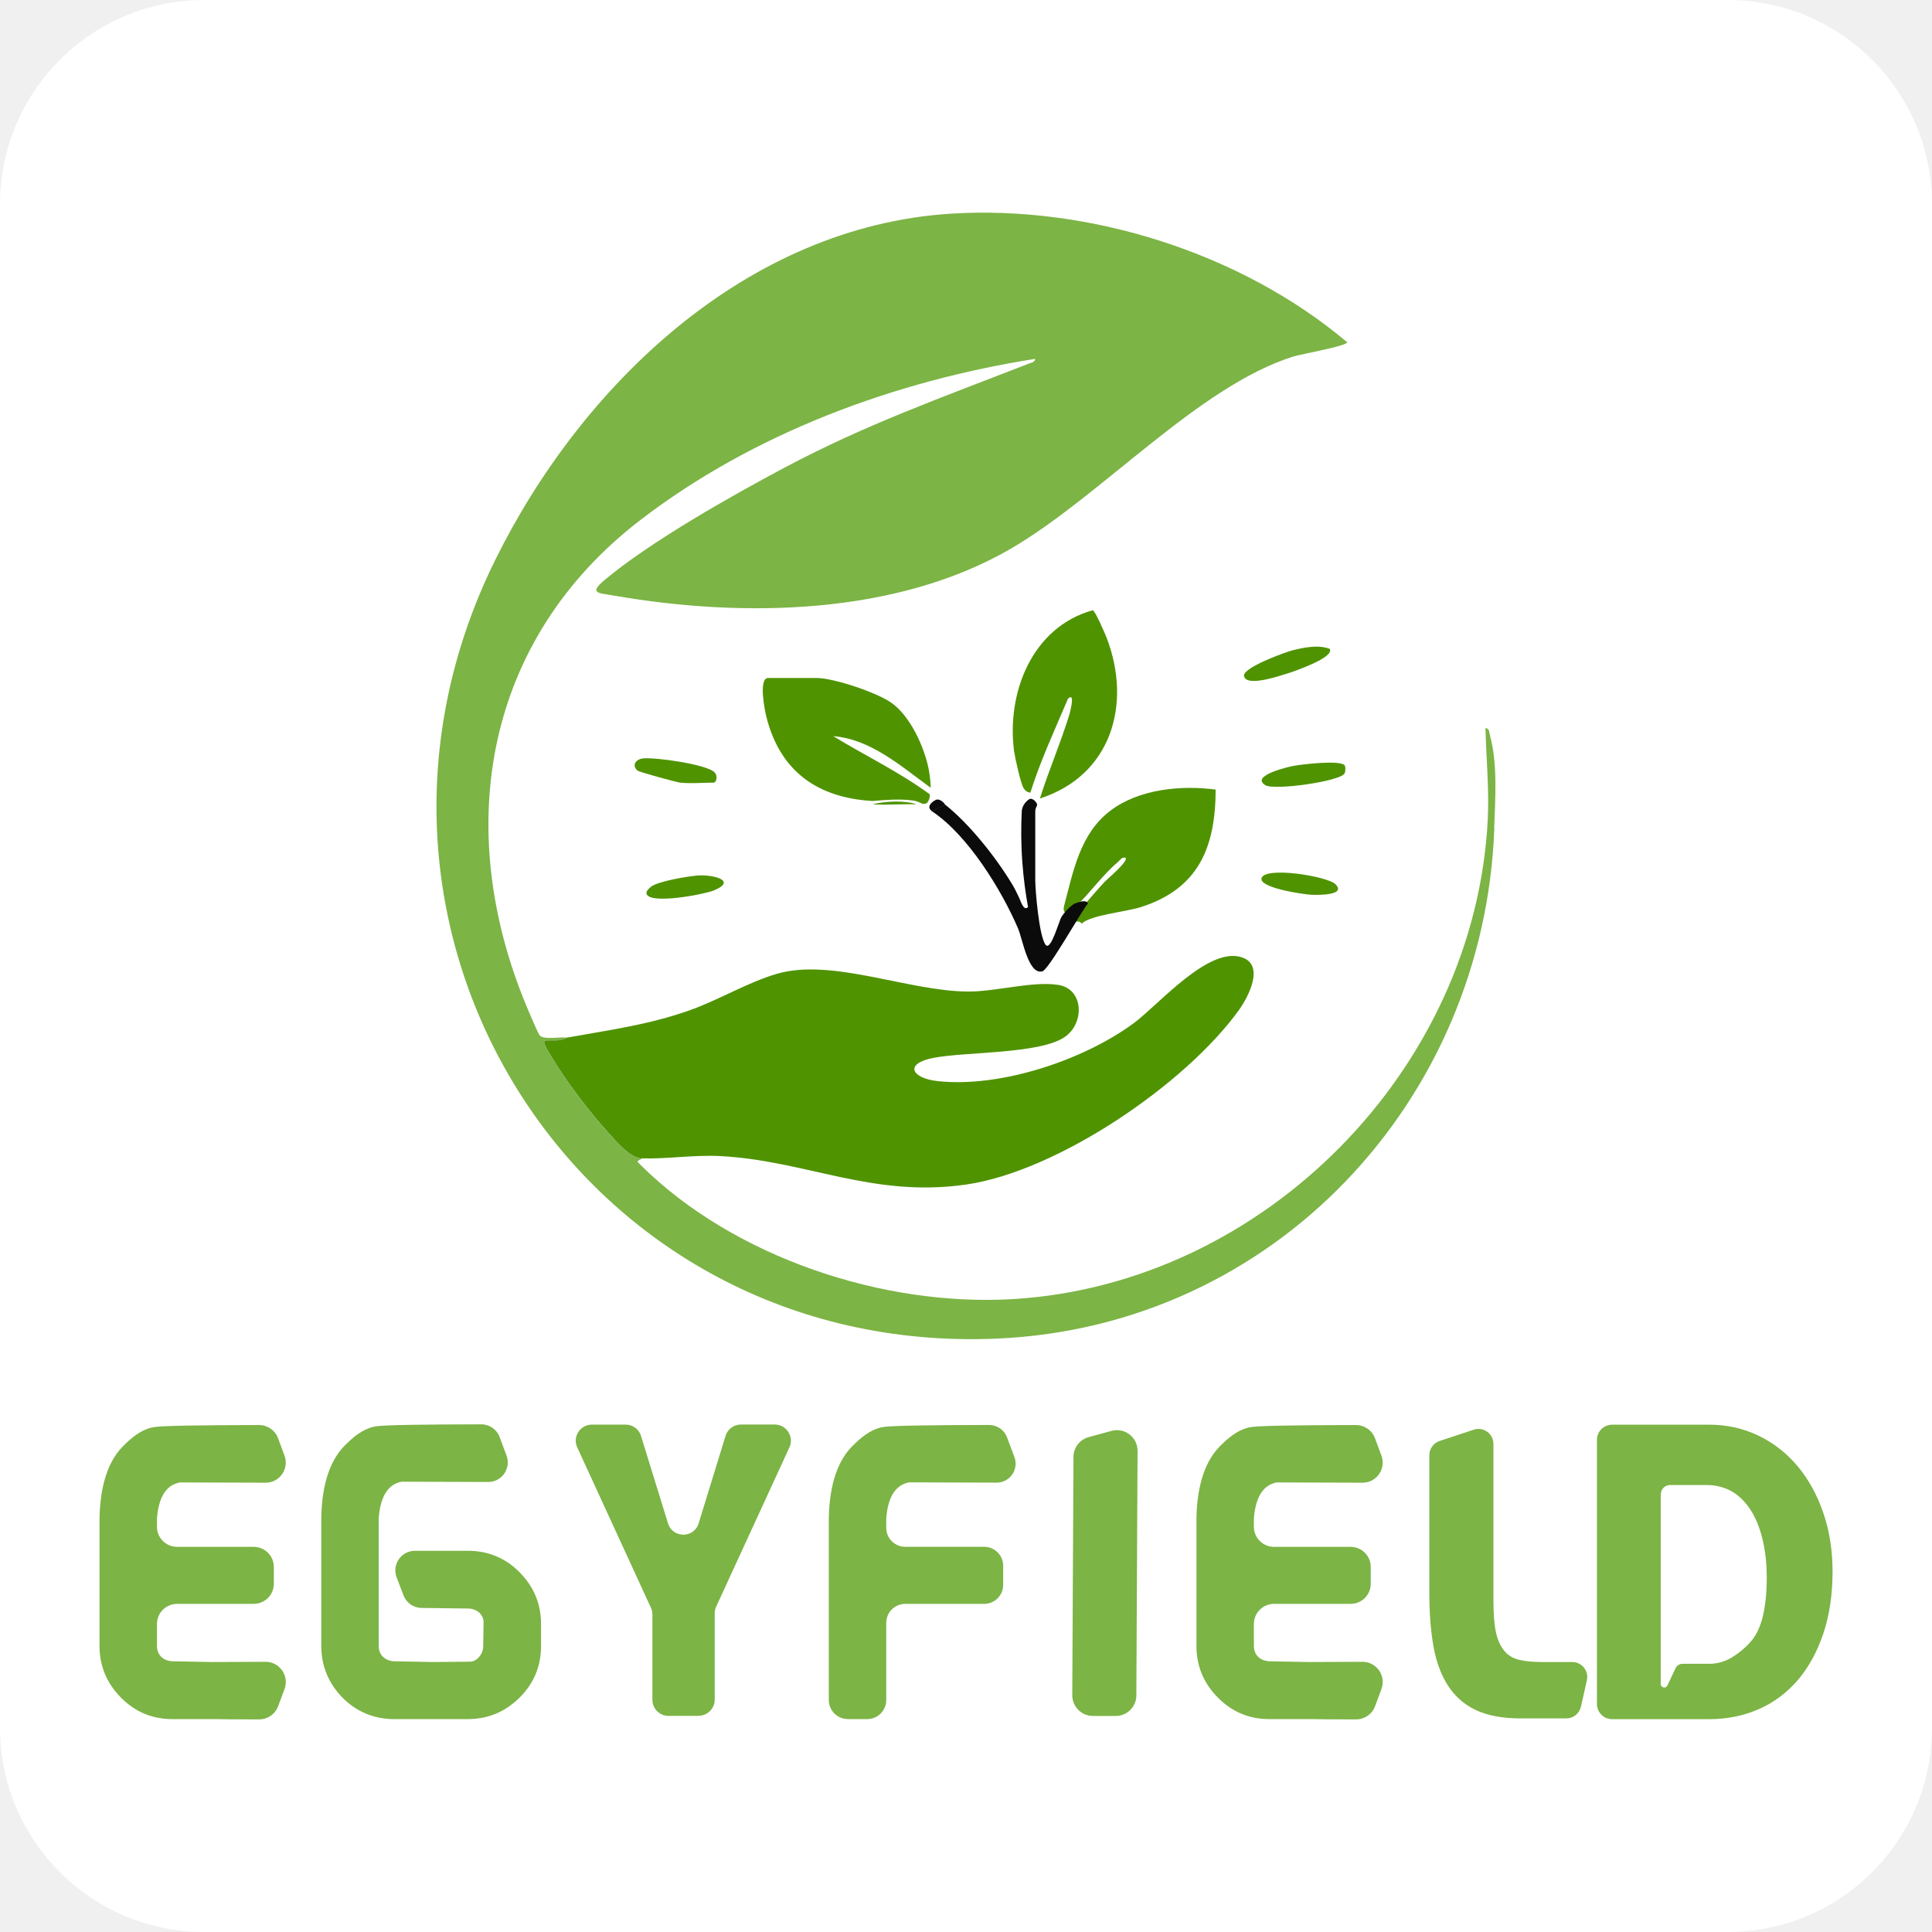
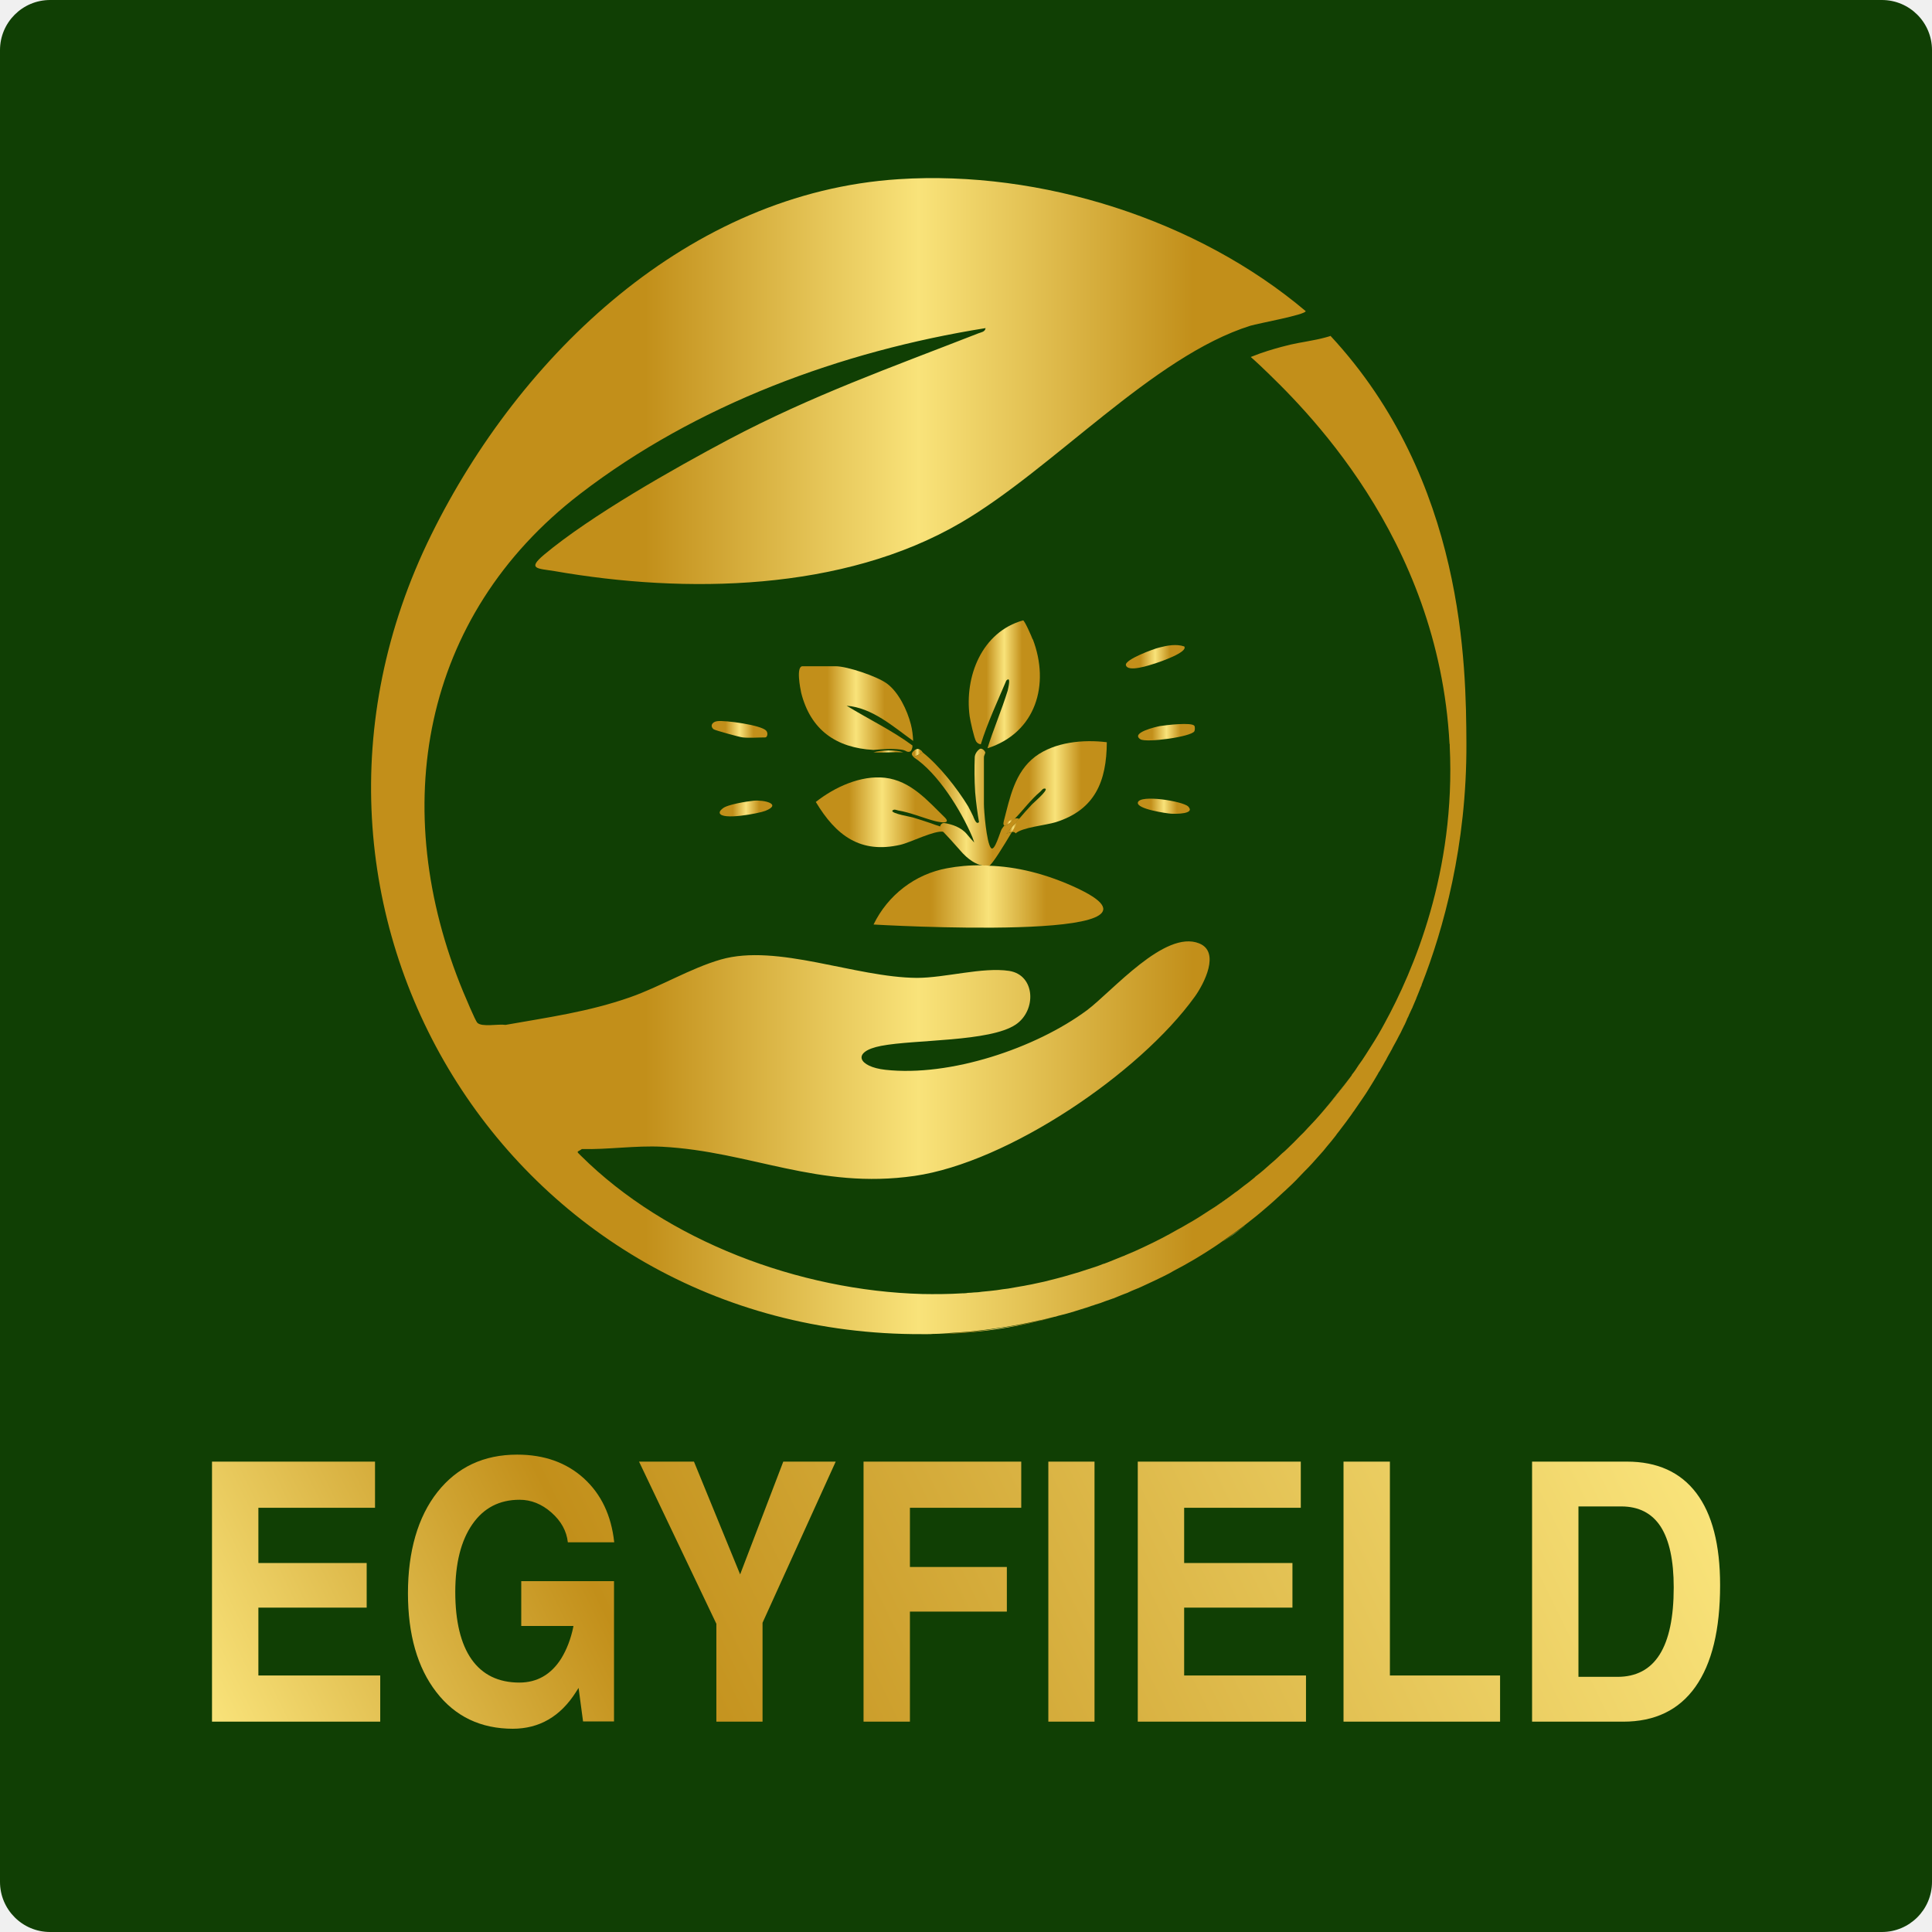
- <svg xmlns="http://www.w3.org/2000/svg" id="Layer_2" data-name="Layer 2" viewBox="0 0 270.43 270.43">
+ <svg xmlns="http://www.w3.org/2000/svg" xmlns:xlink="http://www.w3.org/1999/xlink" id="Layer_2" data-name="Layer 2" viewBox="0 0 185.36 185.36">
  <defs>
    <style>
      .cls-1 {
-         fill: #0b0b0b;
+         fill: url(#linear-gradient-15);
      }

      .cls-2 {
-         fill: #7cb445;
+         fill: url(#linear-gradient-13);
      }

      .cls-3 {
-         fill: #4f9300;
+         fill: url(#linear-gradient-2);
      }

      .cls-4 {
-         fill: #fff;
+         fill: url(#linear-gradient-10);
      }

      .cls-5 {
-         fill: #878787;
+         fill: url(#linear-gradient-12);
+       }
+ 
+       .cls-6 {
+         fill: #103f04;
+       }
+ 
+       .cls-7 {
+         fill: url(#linear-gradient-4);
+       }
+ 
+       .cls-8 {
+         fill: url(#linear-gradient-3);
+       }
+ 
+       .cls-9 {
+         fill: url(#linear-gradient-5);
+       }
+ 
+       .cls-10 {
+         fill: url(#linear-gradient-22);
+       }
+ 
+       .cls-11 {
+         fill: url(#linear-gradient-8);
+       }
+ 
+       .cls-12 {
+         fill: url(#linear-gradient-14);
+       }
+ 
+       .cls-13 {
+         fill: url(#linear-gradient-20);
+       }
+ 
+       .cls-14 {
+         fill: url(#linear-gradient-17);
+       }
+ 
+       .cls-15 {
+         fill: url(#linear-gradient-7);
+       }
+ 
+       .cls-16 {
+         fill: url(#linear-gradient-9);
+       }
+ 
+       .cls-17 {
+         fill: url(#linear-gradient-11);
+       }
+ 
+       .cls-18 {
+         fill: url(#linear-gradient-19);
+       }
+ 
+       .cls-19 {
+         fill: url(#linear-gradient-6);
+       }
+ 
+       .cls-20 {
+         fill: url(#linear-gradient-21);
+       }
+ 
+       .cls-21 {
+         fill: url(#linear-gradient-16);
+       }
+ 
+       .cls-22 {
+         fill: url(#linear-gradient);
+       }
+ 
+       .cls-23 {
+         fill: url(#linear-gradient-23);
+       }
+ 
+       .cls-24 {
+         fill: url(#linear-gradient-18);
      }
    </style>
+     <linearGradient id="linear-gradient" x1="28.65" y1="182.23" x2="152.48" y2="121.83" gradientUnits="userSpaceOnUse">
+       <stop offset="0" stop-color="#f9e37a" />
+       <stop offset="0" stop-color="#f9e37a" />
+       <stop offset=".28" stop-color="#c28f1a" />
+       <stop offset="1" stop-color="#f9e37a" />
+     </linearGradient>
+     <linearGradient id="linear-gradient-2" x1="103.55" y1="125.53" x2="104.73" y2="125.53" gradientUnits="userSpaceOnUse">
+       <stop offset=".25" stop-color="#c28f1a" />
+       <stop offset=".5" stop-color="#f9e37a" />
+       <stop offset=".75" stop-color="#c28f1a" />
+     </linearGradient>
+     <linearGradient id="linear-gradient-3" x1="90.58" y1="127.18" x2="101.16" y2="127.18" xlink:href="#linear-gradient-2" />
+     <linearGradient id="linear-gradient-4" x1="116.06" y1="115.37" x2="118.25" y2="115.37" xlink:href="#linear-gradient-2" />
+     <linearGradient id="linear-gradient-5" x1="126.91" y1="104.91" x2="129.67" y2="104.91" xlink:href="#linear-gradient-2" />
+     <linearGradient id="linear-gradient-6" x1="35.62" y1="72.58" x2="140.71" y2="72.58" xlink:href="#linear-gradient-2" />
+     <linearGradient id="linear-gradient-7" x1="76.65" y1="68.03" x2="87.61" y2="68.03" xlink:href="#linear-gradient-2" />
+     <linearGradient id="linear-gradient-8" x1="96.26" y1="75.53" x2="106.19" y2="75.53" xlink:href="#linear-gradient-2" />
+     <linearGradient id="linear-gradient-9" x1="78.27" y1="77.93" x2="91.01" y2="77.93" xlink:href="#linear-gradient-2" />
+     <linearGradient id="linear-gradient-10" x1="92.94" y1="65.65" x2="99.75" y2="65.65" xlink:href="#linear-gradient-2" />
+     <linearGradient id="linear-gradient-11" x1="96.37" y1="78.87" x2="97.35" y2="78.87" xlink:href="#linear-gradient-2" />
+     <linearGradient id="linear-gradient-12" x1="96.57" y1="79.26" x2="97.84" y2="79.26" xlink:href="#linear-gradient-2" />
+     <linearGradient id="linear-gradient-13" x1="87.56" y1="72.24" x2="88.54" y2="72.24" xlink:href="#linear-gradient-2" />
+     <linearGradient id="linear-gradient-14" x1="108.01" y1="63.01" x2="113.65" y2="63.01" xlink:href="#linear-gradient-2" />
+     <linearGradient id="linear-gradient-15" x1="109.18" y1="70.24" x2="114.64" y2="70.24" xlink:href="#linear-gradient-2" />
+     <linearGradient id="linear-gradient-16" x1="68.28" y1="69.98" x2="73.62" y2="69.98" xlink:href="#linear-gradient-2" />
+     <linearGradient id="linear-gradient-17" x1="69.05" y1="77.57" x2="74.09" y2="77.57" xlink:href="#linear-gradient-2" />
+     <linearGradient id="linear-gradient-18" x1="109.17" y1="77.36" x2="114.16" y2="77.36" xlink:href="#linear-gradient-2" />
+     <linearGradient id="linear-gradient-19" x1="83.8" y1="72.09" x2="86.66" y2="72.09" xlink:href="#linear-gradient-2" />
+     <linearGradient id="linear-gradient-20" x1="87.5" y1="72.26" x2="88.54" y2="72.26" xlink:href="#linear-gradient-2" />
+     <linearGradient id="linear-gradient-21" x1="87.66" y1="77.45" x2="97.77" y2="77.45" xlink:href="#linear-gradient-2" />
+     <linearGradient id="linear-gradient-22" x1="83.82" y1="86.01" x2="105.86" y2="86.01" xlink:href="#linear-gradient-2" />
+     <linearGradient id="linear-gradient-23" x1="117.37" y1="118.34" x2="119.46" y2="118.34" xlink:href="#linear-gradient-2" />
  </defs>
  <g id="Layer_1-2" data-name="Layer 1">
-     <rect class="cls-4" x="0" width="270.43" height="270.43" rx="28.6" ry="28.6" />
+     <rect class="cls-6" width="185.36" height="185.36" rx="4.81" ry="4.81" />
    <g>
-       <g>
-         <path class="cls-2" d="M209.17,115.85c-1.36,38.24-30.84,69.83-69.63,71.52-58.13,2.54-95.96-56.85-70.23-108.97,12.11-24.53,35.15-46.66,63.75-48.49,19.39-1.23,40.72,5.5,55.51,18,0,.51-6.54,1.68-7.53,1.99-13.31,4.18-26.92,19.54-39.53,26.89-16.06,9.35-37.53,9.7-55.44,6.6-2.32-.4-3.74-.28-1.4-2.24,6.38-5.34,17.7-11.74,25.18-15.71,11.42-6.07,22.16-9.86,34.07-14.51.39-.16.9-.18.99-.7-19.7,3.11-39.46,10.4-55.34,22.61-21.69,16.7-26.24,42.96-15.93,67.86.27.65,1.67,3.99,1.91,4.24.63.65,2.88.15,3.85.3-.06,0-.34.25-.74.32-2.49.46-3.42-.87-1.36,2.55,1.96,3.25,5.21,7.56,7.78,10.36,1.18,1.28,3.1,3.63,4.77,3.68-.66.48-.87.24-.16.94,13.06,12.94,34.03,19.88,52.28,18.74,35.01-2.19,64.54-32.16,66.28-67.17.21-4.25-.23-8.53-.32-12.77.59.11.51.64.63,1.06,1.09,3.96.73,8.89.59,12.91Z" />
-         <path class="cls-5" d="M89.87,162.14c-1.68-.05-3.59-2.4-4.77-3.68-2.56-2.8-5.82-7.11-7.78-10.36-2.06-3.41-1.12-2.08,1.36-2.55.4-.07.68-.31.74-.32.13.83-.67,1.2-2.41,1.12-.06,1.27,9.46,13.92,12.45,15.1l.42.69Z" />
-         <path class="cls-3" d="M173.45,141.34c-7.5,10.44-25.46,22.64-38.25,24.47-13.13,1.88-22.3-3.35-34.4-3.99-3.63-.19-7.52.43-10.93.32-1.68-.05-3.59-2.4-4.77-3.68-2.56-2.8-5.82-7.11-7.78-10.36-2.06-3.41-1.12-2.08,1.36-2.55.4-.07.68-.31.74-.32,5.84-1.05,11.33-1.78,16.99-3.77,4.14-1.45,8.23-3.96,12.36-5.16,7.73-2.23,18.36,2.46,26.76,2.49,3.86.02,8.99-1.49,12.59-.93,3.58.55,3.76,5.36.89,7.31-3.52,2.38-13.77,2.03-18.32,2.9-4.18.79-3.13,2.86.57,3.26,8.78.95,20.43-2.93,27.46-8.13,3.52-2.61,10.64-11.01,15.32-9.12,2.94,1.19.66,5.51-.59,7.25Z" />
-         <path class="cls-3" d="M116.61,103.03c4.52,2.76,9.28,5.03,13.53,8.15.04.33-.04.67-.23,1.01-.17.32-.58.42-.91.26-.03-.01-.06-.03-.09-.04-.39-.19-.81-.33-1.24-.38-1.83-.22-3.7-.07-5.53.09-7.65-.44-12.92-4.09-14.86-11.75-.23-.91-1.15-5.47.25-5.47h6.76c2.43,0,8.59,2.07,10.59,3.55,2.45,1.82,4.2,5.54,4.94,8.44.26,1.01.44,2.34.46,3.38-4.11-2.97-8.39-6.83-13.68-7.23Z" />
-         <path class="cls-3" d="M170.16,110.53c-.02,8.09-2.41,13.87-10.47,16.44-2.09.67-6.99,1.09-8.29,2.32-.03-.06-.08-.11-.12-.14-.2-.19-.5-.19-.81-.12-.09.02-.19.05-.28.07-.13.05-.26.09-.38.12-.09.03-.17.06-.25.07,1.65-1.96,3.32-3.97,5.06-5.86.25-.28,3.41-2.91,2.93-3.37-.57-.13-.73.32-1.08.61-2.13,1.78-3.89,4.33-5.84,6.15-.5.46-2.04,1.75-1.69,0,1.29-4.86,2.23-10.13,6.49-13.35,4-3.03,9.89-3.59,14.73-2.95Z" />
-         <path class="cls-3" d="M149.48,97.82c-1.84,4.35-3.84,8.63-5.26,13.14-.47-.09-.68-.24-.94-.63-.4-.61-1.2-4.24-1.33-5.15-1.09-8.2,2.51-17.4,11.01-19.76.35.11,1.71,3.25,1.95,3.88,3.56,9.29.63,19.25-9.35,22.47,1.26-4,2.95-7.89,4.17-11.9.5-2.01.42-2.69-.26-2.05Z" />
-         <path class="cls-1" d="M152.28,126.48c-.69.66-5.45,9.23-6.37,9.48-1.97.54-2.77-4.5-3.41-6-2.32-5.43-7.08-13.13-12.05-16.4,0-.02-.02-.02-.02-.04,0,.02.02.02.03.03l1.84-.92c3.43,2.73,7.08,7.35,9.35,11.1.42.68.75,1.4,1.09,2.12,0,0,0,.02,0,.03.18.39.6,1.71,1.16,1.07-.34-1.84-.62-3.89-.79-6.13-.2-2.66-.2-5.1-.09-7.27.03-.6.42-1.28,1.04-1.68.45-.28,1.15.49,1.11.83-.02.13-.09.17-.17.39-.09.24-.1.46-.09.61v9.53c0,1.27.52,7.87,1.46,9.03.73.9,1.86-3.38,2.22-3.93,0,0,.02-.02.03-.03,0,0,0,0-.02,0,.52-.77,1.13-1.39,1.85-1.85,0,0-.02.02-.02.03,0-.02.02-.02.05-.03.07-.02.15-.04.23-.07.12-.03.24-.07.38-.12.09-.02.19-.06.28-.07.31-.07.61-.07.81.12.04.04.08.09.11.15Z" />
-         <path class="cls-1" d="M132.3,112.64l-1.84.92s-.02-.02-.03-.03c-.46-.6-.17-1.1.39-1.45h0c.06-.05.13-.08.2-.12,0,0,.02-.02.03-.02.2-.06.42-.04.69.16.03.02.06.03.09.06.13.11.29.27.46.47Z" />
-         <path class="cls-3" d="M186.11,90.81c.84,1.2-5.19,3.24-5.91,3.46-1.15.35-5.73,1.93-6.07.37-.26-1.17,5.78-3.36,6.82-3.62,1.67-.41,3.5-.79,5.16-.21Z" />
-         <path class="cls-3" d="M188.23,107.14c.13.21.11.89-.03,1.13-.62,1.1-9.85,2.41-11.1,1.63-2.11-1.32,3.19-2.56,4.03-2.71,1.14-.21,6.6-.85,7.1-.04Z" />
-         <path class="cls-3" d="M95.25,109.56c-.56-.07-5.76-1.49-6-1.69-.82-.68-.35-1.58.76-1.71,1.66-.19,9.03.83,10.04,1.98.45.52.23,1.41-.18,1.41-1.43,0-3.26.16-4.61,0Z" />
-         <path class="cls-3" d="M97.49,122.56c2.14-.21,5.88.67,2.4,2.09-1.29.53-9.03,2.02-9.4.43-.04-.4.33-.69.6-.93.9-.78,5.05-1.46,6.4-1.59Z" />
-         <path class="cls-3" d="M186.95,123.79c1.55,1.56-2.59,1.5-3.45,1.45-.99-.05-7.24-.94-6.92-2.3.4-1.71,9.22-.31,10.37.84Z" />
-         <path class="cls-3" d="M128.29,112.59c-2.04-.08-4.12.12-6.15,0,1.64-.46,4.6-.58,6.15,0Z" />
-         <path class="cls-1" d="M132.3,112.63h0s-1.84.93-1.84.93c0,0-.02-.02-.03-.03-.64-.49-.29-1.01.24-1.37.05-.03.09-.06.14-.08h0c.29-.14.64-.13.93.02.03.02.06.03.09.06.02,0,.05.02.07.05.12.1.25.24.39.42Z" />
-       </g>
-       <g>
-         <path class="cls-2" d="M36.26,240.67c-3.58,0-5.62-.02-6.14-.04-.06,0-.11,0-.16,0h-5.83c-2.83,0-5.23-1.01-7.22-3.03-1.99-2.02-2.98-4.43-2.98-7.22v-17.85c.1-4.8,1.28-8.25,3.55-10.35,1.45-1.45,2.83-2.26,4.17-2.44,1.24-.17,6.11-.26,14.62-.27,1.18,0,2.24.73,2.65,1.84l.9,2.43c.69,1.85-.68,3.81-2.65,3.8l-12-.04c-1.88.36-2.94,2-3.19,4.94,0,.09-.01.19-.01.28v.98c0,1.56,1.26,2.82,2.82,2.82h10.72c1.56,0,2.82,1.26,2.82,2.82v2.34c0,1.56-1.26,2.82-2.82,2.82h-10.72c-1.56,0-2.82,1.26-2.82,2.82v3.05c0,.66.21,1.18.64,1.58.43.39.99.59,1.68.59l5.32.1,7.56-.03c1.97,0,3.34,1.96,2.66,3.8l-.9,2.42c-.41,1.11-1.47,1.84-2.65,1.84Z" />
-         <path class="cls-2" d="M189.8,240.67c-3.58,0-5.62-.02-6.14-.04-.06,0-.11,0-.16,0h-5.83c-2.83,0-5.23-1.01-7.22-3.03-1.99-2.02-2.98-4.43-2.98-7.22v-17.85c.1-4.8,1.28-8.25,3.55-10.35,1.45-1.45,2.83-2.26,4.17-2.44,1.24-.17,6.11-.26,14.62-.27,1.18,0,2.24.73,2.65,1.84l.9,2.43c.69,1.85-.68,3.81-2.65,3.8l-12-.04c-1.88.36-2.94,2-3.19,4.94,0,.09-.01.19-.01.28v.98c0,1.56,1.26,2.82,2.82,2.82h10.72c1.56,0,2.82,1.26,2.82,2.82v2.34c0,1.56-1.26,2.82-2.82,2.82h-10.72c-1.56,0-2.82,1.26-2.82,2.82v3.05c0,.66.21,1.18.64,1.58.43.39.99.59,1.68.59l5.32.1,7.56-.03c1.97,0,3.34,1.96,2.66,3.8l-.9,2.42c-.41,1.11-1.47,1.84-2.65,1.84Z" />
-         <path class="cls-2" d="M67.7,226.92c-.07-.46-.26-.85-.59-1.18-.46-.39-1-.59-1.63-.59l-6.47-.08c-1.13-.01-2.13-.71-2.53-1.76l-.96-2.52c-.69-1.8.64-3.72,2.56-3.72h7.4c2.86,0,5.28,1.01,7.27,3.03,1.99,2.02,2.98,4.43,2.98,7.22v3.06c0,2.86-1.01,5.28-3.03,7.27-2.02,1.99-4.43,2.98-7.22,2.98h-10.55c-2.73-.07-5.06-1.07-7-3.01-1.97-2.04-2.96-4.45-2.96-7.25v-17.94c.1-4.8,1.28-8.25,3.55-10.35,1.45-1.45,2.83-2.26,4.17-2.44,1.24-.17,6.13-.26,14.67-.27,1.15,0,2.18.71,2.58,1.79l.96,2.58c.67,1.8-.66,3.71-2.58,3.7l-12.11-.04c-1.88.36-2.94,2.02-3.19,4.99,0,.09-.01.18-.01.27v17.71c0,.66.21,1.18.64,1.58.43.39.99.59,1.68.59l5.32.1,5.27-.05c.43-.07.79-.26,1.08-.59.43-.46.64-1,.64-1.63l.05-3.45Z" />
-         <path class="cls-2" d="M97.79,240.18h-4.22c-1.24,0-2.25-1.01-2.25-2.25v-11.95c0-.32-.07-.65-.21-.94l-10.31-22.44c-.69-1.49.4-3.19,2.05-3.19h4.73c.94,0,1.78.58,2.11,1.47l3.85,12.47c.72,1.94,3.47,1.96,4.21.02l3.85-12.52c.33-.87,1.17-1.45,2.1-1.45h4.75c1.64,0,2.73,1.7,2.05,3.19l-10.25,22.29c-.14.3-.21.62-.21.94v12.09c0,1.24-1.01,2.25-2.25,2.25Z" />
-         <path class="cls-2" d="M118.67,240.62c-1.47,0-2.66-1.19-2.66-2.66v-25.44c.1-4.8,1.28-8.25,3.55-10.35,1.45-1.45,2.83-2.26,4.17-2.44,1.24-.17,6.15-.26,14.73-.27,1.11,0,2.11.69,2.5,1.73l1.03,2.76c.65,1.74-.64,3.59-2.5,3.58l-12.24-.04c-1.88.36-2.94,2-3.19,4.94,0,.09-.01.18-.01.26v1.16c0,1.47,1.19,2.66,2.66,2.66h11.05c1.47,0,2.66,1.19,2.66,2.66v2.67c0,1.47-1.19,2.66-2.66,2.66h-11.05c-1.47,0-2.66,1.19-2.66,2.66v10.81c0,1.47-1.19,2.66-2.66,2.66h-2.72Z" />
-         <path class="cls-2" d="M159.23,203.08l-.17,34.23c0,1.59-1.3,2.88-2.89,2.88h-3.19c-1.6,0-2.9-1.3-2.89-2.91l.17-33.35c0-1.3.88-2.43,2.13-2.77l3.18-.87c1.85-.51,3.67.89,3.66,2.8Z" />
-         <path class="cls-2" d="M221.29,238.89c-.22.96-1.06,1.64-2.04,1.64h-6.41c-2.5,0-4.56-.38-6.19-1.13-1.63-.76-2.93-1.88-3.92-3.38-.99-1.5-1.68-3.34-2.07-5.52-.39-2.19-.59-4.67-.59-7.47v-19.34c0-.9.58-1.71,1.44-1.99l4.78-1.58c1.36-.45,2.75.56,2.75,1.99v21.75c0,2.01.11,3.54.35,4.61.23,1.07.62,1.93,1.16,2.59.54.66,1.25,1.08,2.12,1.28.87.2,1.95.3,3.23.3h4.18c1.34,0,2.34,1.25,2.04,2.56l-.83,3.7Z" />
-         <path class="cls-2" d="M223.53,201.55c0-1.18.96-2.13,2.13-2.13h13.59c2.46,0,4.76.51,6.88,1.53,2.12,1.02,3.94,2.44,5.47,4.26,1.53,1.82,2.73,3.99,3.6,6.51.87,2.51,1.31,5.27,1.31,8.26,0,3.25-.44,6.16-1.31,8.73-.87,2.56-2.07,4.73-3.6,6.51-1.53,1.77-3.35,3.12-5.47,4.04-2.12.92-4.41,1.38-6.88,1.38h-13.59c-1.18,0-2.13-.96-2.13-2.13v-36.94ZM232.46,209.15v26.57c0,.52.71.68.93.21l1.14-2.42c.18-.38.56-.62.98-.62h3.7c1.15,0,2.23-.3,3.23-.91,1-.61,1.89-1.36,2.66-2.24.77-.89,1.33-2.1,1.68-3.62.35-1.53.52-3.29.52-5.3s-.2-3.72-.59-5.35c-.39-1.63-.95-2.99-1.65-4.09-.54-.83-1.16-1.53-1.86-2.09-1.23-.98-2.79-1.43-4.36-1.43h-5.06c-.73,0-1.31.59-1.31,1.31Z" />
-       </g>
+       <path class="cls-22" d="M20.34,165.18v-24.95h15.64v4.43h-11.19v5.3h10.39v4.28h-10.39v6.51h11.69v4.43h-16.14ZM49.22,165.86c-3.09,0-5.55-1.17-7.36-3.52-1.81-2.34-2.72-5.51-2.72-9.49s.94-7.31,2.83-9.7c1.89-2.39,4.44-3.59,7.65-3.59,2.59,0,4.72.76,6.39,2.27,1.67,1.52,2.64,3.56,2.92,6.14h-4.45c-.12-1.08-.64-2.03-1.57-2.85-.93-.82-1.95-1.23-3.06-1.23-1.93,0-3.44.78-4.53,2.35-1.09,1.57-1.64,3.74-1.64,6.51s.52,4.98,1.57,6.46,2.58,2.22,4.59,2.22h-.02c1.71,0,3.05-.77,4.02-2.3.54-.88.93-1.9,1.17-3.07v-.06h-5v-4.3h8.9v13.46h-2.97l-.43-3.22-.26.41c-1.49,2.34-3.51,3.51-6.07,3.51h.02ZM68.73,155.79l-7.42-15.56h5.27l4.43,10.82,4.14-10.82h5.03l-7.02,15.46v9.49h-4.43v-9.39ZM82.85,165.18v-24.95h15.13v4.43h-10.68v5.68h9.3v4.28h-9.3v10.56h-4.45ZM100.58,165.18v-24.95h4.43v24.95h-4.43ZM109.16,165.18v-24.95h15.64v4.43h-11.19v5.3h10.39v4.28h-10.39v6.51h11.69v4.43h-16.14ZM128.9,165.18v-24.95h4.45v20.52h10.57v4.43h-15.02ZM146.99,165.18v-24.95h9.09c2.92,0,5.15,1.01,6.67,3.02,1.52,2.01,2.28,4.96,2.28,8.84,0,4.27-.79,7.52-2.37,9.75-1.58,2.23-3.89,3.34-6.93,3.34h-8.74ZM151.44,160.88h3.74c1.8,0,3.15-.71,4.05-2.14.9-1.43,1.35-3.57,1.35-6.44,0-2.59-.42-4.53-1.25-5.83-.84-1.29-2.1-1.94-3.79-1.94h-4.1v16.35Z" />
+       <path class="cls-3" d="M103.74,125.65c-.06.04-.11.06-.19.07.39-.13.78-.26,1.18-.39-.32.11-.65.22-.99.32Z" />
+       <path class="cls-8" d="M99.84,126.69c-2.52.58-4.84.9-6.81,1.1-.45.04-.88.07-1.29.09-.39.04-.78.06-1.16.09h.22c3.58-.13,7.06-.69,10.36-1.61-.45.11-.88.22-1.33.32Z" />
+       <path class="cls-7" d="M116.06,116.13c.34-.21.67-.43,1.01-.65s.73-.5,1.18-.86c-.71.52-1.44,1.03-2.18,1.51Z" />
+       <path class="cls-9" d="M126.91,106.64c.93-1.06,1.87-2.22,2.76-3.45-.9,1.18-1.81,2.33-2.76,3.45Z" />
+       <path class="cls-19" d="M127.64,32.24c-.63.19-1.19.32-1.7.41-1.06.22-1.64.26-2.99.63-.77.21-1.77.49-2.95.97.3.26.6.54.9.82,4.07,3.88,17.1,16.36,18.17,36.28.02.04.02.06.02.09v.15c.58,12.04-3.49,21.55-6.24,26.57-.41.77-.86,1.53-1.33,2.26-.19.3-.35.54-.49.77-.22.35-.45.69-.69,1.01-.19.3-.37.58-.6.86-.02.04-.06.07-.07.13-.9,1.23-1.83,2.39-2.76,3.45-.49.58-1.01,1.14-1.51,1.66-.21.24-.43.47-.65.67-.39.41-.78.8-1.18,1.18-.21.21-.39.37-.6.54-.22.22-.47.45-.69.65-.15.13-.3.26-.43.37-.43.39-.84.75-1.25,1.06-.09.06-.17.13-.24.21-.37.3-.71.58-1.05.82-.21.17-.41.32-.6.47-.17.11-.32.22-.47.34-.45.35-.84.63-1.18.86s-.67.45-1.01.65c-.71.47-1.38.9-2.05,1.27-.34.21-.67.39-.99.56-1.08.62-2.09,1.14-3.01,1.57-.34.17-.69.32-1.01.47-.02,0-.02.02-.04.02-.35.15-.71.3-1.01.43-.06.04-.11.06-.17.07-.19.07-.35.15-.52.21-.32.13-.6.24-.84.34-.13.06-.24.09-.34.13-.07.04-.15.06-.22.07-.5.21-1.01.37-1.49.52-.02.02-.06.02-.07.02-.49.17-.97.32-1.44.45-.99.3-1.89.52-2.65.71-.32.07-.62.13-.88.19-.26.06-.5.11-.75.15-.22.04-.41.09-.6.11-.41.07-.84.15-1.25.22-.35.04-.73.09-1.08.15-.49.06-.95.11-1.42.15-.26.04-.5.07-.77.07-.21.02-.39.04-.58.04-.11.02-.24.04-.37.04h-.09c-1.46.09-2.76.09-3.92.07-11.8-.32-24.51-5.08-32.75-13.26-.5-.49-.37-.32.09-.65,2.41.07,5.15-.35,7.69-.22,8.51.45,14.97,4.13,24.22,2.8,8.98-1.29,21.62-9.86,26.9-17.21.88-1.23,2.46-4.28.41-5.1-3.29-1.33-8.31,4.57-10.77,6.42-4.95,3.66-13.14,6.39-19.32,5.71-2.6-.28-3.34-1.74-.41-2.3,3.21-.62,10.42-.37,12.9-2.04,2.02-1.36,1.89-4.76-.63-5.15-2.54-.39-6.14.67-8.85.67-5.92-.04-13.39-3.32-18.82-1.76-2.91.84-5.79,2.6-8.7,3.62-4,1.4-7.84,1.92-11.95,2.65-.69-.11-2.28.24-2.71-.21-.19-.19-1.16-2.52-1.36-2.99-7.24-17.51-4.05-36,11.22-47.74,11.17-8.59,25.06-13.7,38.91-15.91-.06.37-.41.39-.69.5-8.36,3.27-15.93,5.94-23.97,10.19-5.27,2.8-13.22,7.3-17.7,11.05-1.64,1.38-.65,1.31.99,1.57,12.58,2.2,27.69,1.96,38.98-4.63,8.87-5.17,18.45-15.98,27.8-18.91.71-.22,5.3-1.05,5.3-1.4-10.4-8.79-25.41-13.54-39.04-12.66-20.13,1.29-36.33,16.84-44.85,34.11-17.76,35.96,7.52,76.87,47.11,76.7h.52c.17,0,.32,0,.5-.02.32,0,.67-.02,1.05-.04.37-.04.77-.06,1.16-.09.41-.02.84-.06,1.29-.09,1.98-.21,4.29-.52,6.81-1.1.45-.09.88-.21,1.33-.32.06,0,.13-.02.19-.04.07-.02.13-.04.19-.06.28-.07.58-.15.86-.22.45-.13.9-.26,1.34-.41.34-.09.67-.21.99-.32.13-.04.26-.07.39-.13.32-.09.62-.19.93-.32.22-.07.47-.17.69-.24.02-.02.04-.02.07-.02.26-.11.52-.21.78-.32.19-.07.37-.15.58-.22.22-.11.45-.21.67-.3.45-.17.86-.37,1.31-.58.52-.24,1.05-.49,1.57-.75.32-.15.62-.32.91-.49.67-.35,1.33-.71,1.98-1.1.5-.3,1.03-.62,1.53-.95.41-.26.82-.54,1.21-.82.71-.49,1.4-.99,2.09-1.51.67-.52,1.34-1.05,1.98-1.61.62-.52,1.19-1.05,1.77-1.59.09-.07.19-.17.26-.24.6-.54,1.16-1.12,1.68-1.68.26-.26.52-.52.77-.8.37-.41.73-.82,1.08-1.21.24-.3.5-.62.75-.91.11-.15.26-.32.39-.49.06-.06.09-.13.15-.21.07-.09.15-.19.22-.28.11-.15.24-.32.37-.49.21-.26.39-.52.58-.78.15-.19.28-.39.41-.58.06-.06.09-.11.11-.15.26-.39.52-.75.77-1.12.24-.35.47-.69.67-1.03.26-.43.54-.86.78-1.29.06-.13.13-.24.21-.35.21-.34.37-.65.54-.95.02,0,.02-.02.02-.02.11-.21.21-.41.32-.6.07-.11.13-.22.19-.34.07-.11.13-.22.17-.32.11-.17.22-.43.39-.71.06-.13.13-.26.21-.41,0-.02.02-.04.04-.07.09-.17.19-.35.28-.56.04-.09.09-.19.15-.3,0-.02.02-.07.06-.11.07-.17.17-.35.24-.54v-.02c.06-.11.11-.22.17-.34v-.02c.11-.22.21-.47.32-.69.02-.02.04-.06.04-.07v-.02c.11-.24.22-.5.32-.75.02-.04.04-.07.04-.11.07-.17.15-.35.22-.54.07-.19.15-.37.22-.56.06-.09.07-.17.09-.24,2.05-5.23,4.33-13.29,4.28-23.17-.04-7.24-.13-25.17-13.07-39.08Z" />
+       <path class="cls-15" d="M87.61,71.09c-.02-.49-.09-1.12-.22-1.59-.34-1.34-1.16-3.08-2.3-3.92-.93-.69-3.81-1.66-4.93-1.66h-3.16c-.65,0-.22,2.13-.13,2.56.91,3.57,3.36,5.27,6.93,5.47.86-.07,1.74-.15,2.58-.04.21.02.41.07.58.17.02.02.04.02.04.02.15.07.35.04.43-.11.09-.17.13-.32.11-.47-1.98-1.46-4.2-2.52-6.31-3.81,2.46.19,4.46,2,6.39,3.38Z" />
+       <path class="cls-11" d="M99.32,72.59c-1.98,1.51-2.43,3.96-3.02,6.22-.06.26-.02.37.07.39.17.07.54-.24.71-.39.09-.09.19-.17.28-.26.8-.82,1.55-1.85,2.45-2.6.17-.15.24-.35.5-.28.22.21-1.25,1.42-1.36,1.57-.41.43-.8.88-1.18,1.33-.39.47-.8.93-1.19,1.4.06-.02.07-.02.13-.04.06-.02.11-.04.17-.06.04,0,.09-.02.13-.04h.07c.13-.02.22-.02.3.06.02.02.06.04.06.07.62-.58,2.89-.78,3.86-1.08,3.75-1.19,4.87-3.9,4.89-7.67-2.26-.28-5-.02-6.87,1.38Z" />
+       <path class="cls-16" d="M90.2,79.29c-.32-.09-.62-.21-.93-.32-.56-.19-1.12-.37-1.68-.54-.17-.06-2.07-.37-1.98-.65.19-.19.37-.06.58-.02,1.14.19,2.32.69,3.42.99.13.04.26.06.39.09.21.04.69.13.82-.02.06-.07.02-.19-.15-.37-1.68-1.64-3.3-3.55-5.77-3.83-2.33-.26-4.84.91-6.63,2.32,1.94,3.23,4.28,4.99,8.12,4.11.97-.22,3.25-1.4,4.11-1.25h.06s0-.06.02-.07t-.02-.04h.02c.06-.02.09-.02.13-.04.07-.02.13-.02.19-.04.04-.02.07-.02.11-.04-.26-.09-.54-.17-.8-.28Z" />
+       <path class="cls-4" d="M99.07,61.33c-.11-.3-.75-1.76-.91-1.81-3.96,1.1-5.64,5.38-5.13,9.2.06.43.43,2.11.62,2.41.13.17.22.24.45.28.65-2.09,1.59-4.09,2.45-6.12.32-.3.35.02.13.97-.58,1.87-1.36,3.68-1.94,5.53,4.65-1.49,6.01-6.12,4.35-10.46Z" />
+       <path class="cls-17" d="M97.28,78.56c-.06.02-.11.04-.17.06-.04.02-.07.02-.11.02l-.02.02c-.24.17-.43.32-.62.54.17.07.54-.24.71-.39.09-.09.19-.17.28-.26-.02,0-.04,0-.07.02Z" />
+       <path class="cls-5" d="M97.8,78.58s-.04-.02-.04-.02c-.39.47-.8.93-1.19,1.4.06-.02.07-.02.13-.04.06-.02.11-.04.17-.06.04,0,.09-.02.13-.04h.07c.37-.6.67-1.08.77-1.18-.02-.04-.02-.06-.04-.07Z" />
+       <path class="cls-2" d="M88.43,72.06s-.06-.04-.07-.06t-.04-.02s-.04-.04-.04-.04c-.13-.09-.24-.09-.34-.07-.04.02-.07.04-.09.06h-.02s-.04.02-.06.04-.04.04-.06.06c-.17.15-.24.35-.06.58t.02.02l.86-.43s-.07-.07-.11-.13Z" />
+       <path class="cls-12" d="M113.62,62.02c-.78-.26-1.64-.09-2.41.11-.49.11-3.3,1.14-3.19,1.68.17.73,2.3,0,2.84-.17.34-.11,3.16-1.06,2.76-1.62Z" />
+       <path class="cls-1" d="M114.59,69.64c-.22-.37-2.76-.07-3.3.02-.39.07-2.86.65-1.87,1.27.58.35,4.87-.24,5.17-.77.06-.11.07-.43,0-.52Z" />
+       <path class="cls-21" d="M73.51,70.1c-.49-.54-3.92-1.01-4.69-.91-.5.06-.73.47-.35.78.11.09,2.54.77,2.8.78.63.07,1.48,0,2.15,0,.19,0,.3-.41.09-.65Z" />
+       <path class="cls-14" d="M72.32,76.82c-.63.06-2.58.37-2.99.75-.13.11-.3.24-.28.43.17.73,3.77.04,4.39-.21,1.61-.65-.13-1.06-1.12-.97Z" />
+       <path class="cls-24" d="M114.01,77.38c-.54-.52-4.65-1.18-4.84-.39-.15.63,2.76,1.05,3.21,1.08.41.02,2.33.04,1.62-.69Z" />
+       <path class="cls-18" d="M83.8,72.18c.95.06,1.92-.04,2.86,0-.71-.26-2.09-.22-2.86,0Z" />
+       <path class="cls-13" d="M88.43,72.06s-.06-.04-.07-.06t-.04-.02s-.04-.04-.04-.04c-.13-.07-.3-.07-.43-.02h-.02s-.04.02-.06.04-.04.04-.06.06c-.22.15-.34.37-.06.58t.02.02l.86-.43s-.07-.07-.11-.13Z" />
+       <path class="cls-20" d="M96.87,79.87c-.06.02-.11.04-.17.06-.06.02-.07.02-.13.04.39-.47.8-.93,1.19-1.4-.09-.07-.22-.07-.35-.04-.02,0-.04,0-.06.02-.09.09-.19.17-.28.26-.17.15-.54.47-.71.39-.07.09-.17.21-.22.3l-.02.02c-.17.26-.69,2.26-1.05,1.83-.43-.54-.67-3.6-.67-4.2v-4.44c0-.07,0-.17.06-.28.02-.11.06-.13.07-.19.02-.17-.32-.5-.52-.39-.28.19-.47.5-.49.78-.04,1.01-.04,2.15.04,3.38.09,1.05.22,2,.37,2.86-.26.3-.45-.32-.54-.49v-.02c-.17-.34-.32-.67-.5-.99-1.06-1.74-2.76-3.9-4.35-5.17l-.86.43s-.02,0-.02-.02v.04c2.32,1.51,4.54,5.1,5.62,7.64.06.13.11.32.19.54-.22-.22-.45-.49-.69-.78-.56-.69-1.47-.97-2.15-1.08-.24-.04-.41.13-.43.34-.02.09.02.21.09.28.06.07.13.13.21.22.41.43.95,1.01,1.55,1.7.86,1.03,1.66,1.44,2.22,1.53.06.02.11.02.17.02.06.02.09.02.15.02.09.02.19.04.28,0h.02c.32-.15,1.42-1.96,2.18-3.23h-.07s-.09.04-.13.04Z" />
+       <path class="cls-10" d="M103.57,85.32c-3.25-1.55-6.16-2.18-8.68-2.26h-.02c-.15-.02-.3-.04-.43-.02-.06,0-.11,0-.17-.02-1.25-.02-2.39.09-3.4.28-3.08.56-5.69,2.58-7.06,5.4,0,0,30.49,1.81,19.75-3.38Z" />
+       <path class="cls-23" d="M117.37,119.09c.62-.39,1.23-.84,1.83-1.31.09-.07.19-.13.26-.21-.69.52-1.38,1.03-2.09,1.51Z" />
    </g>
  </g>
</svg>
